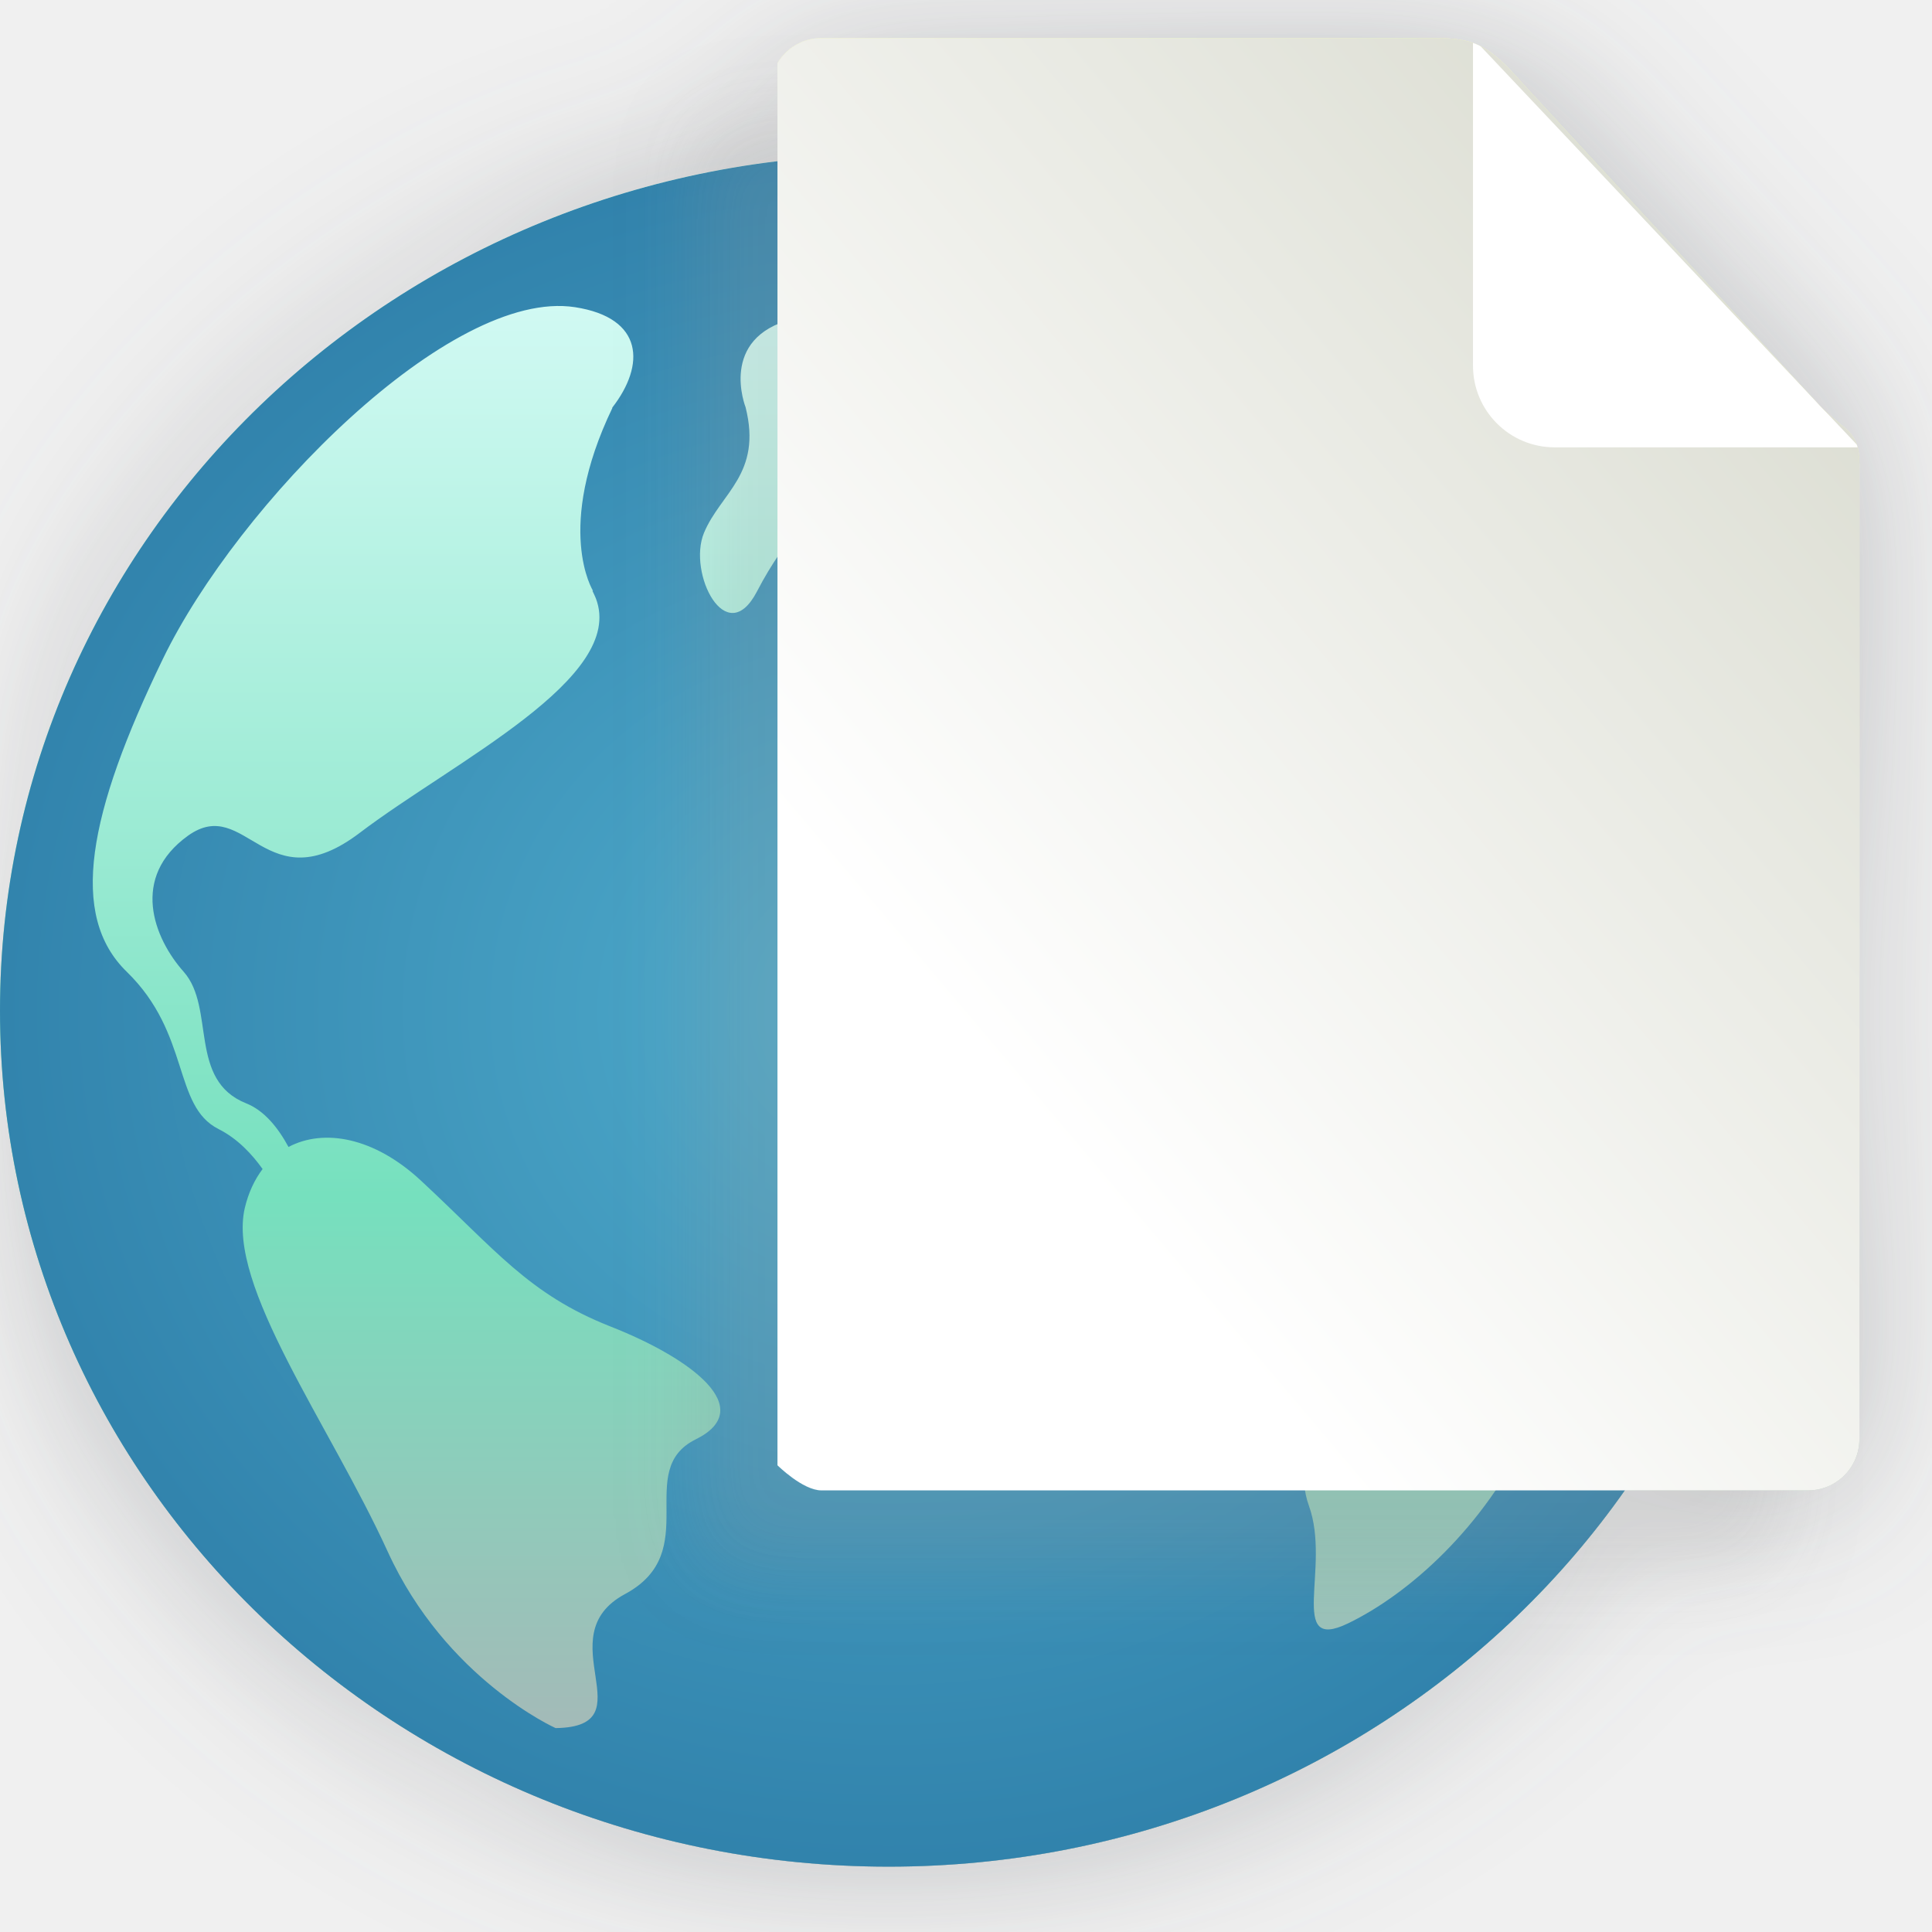
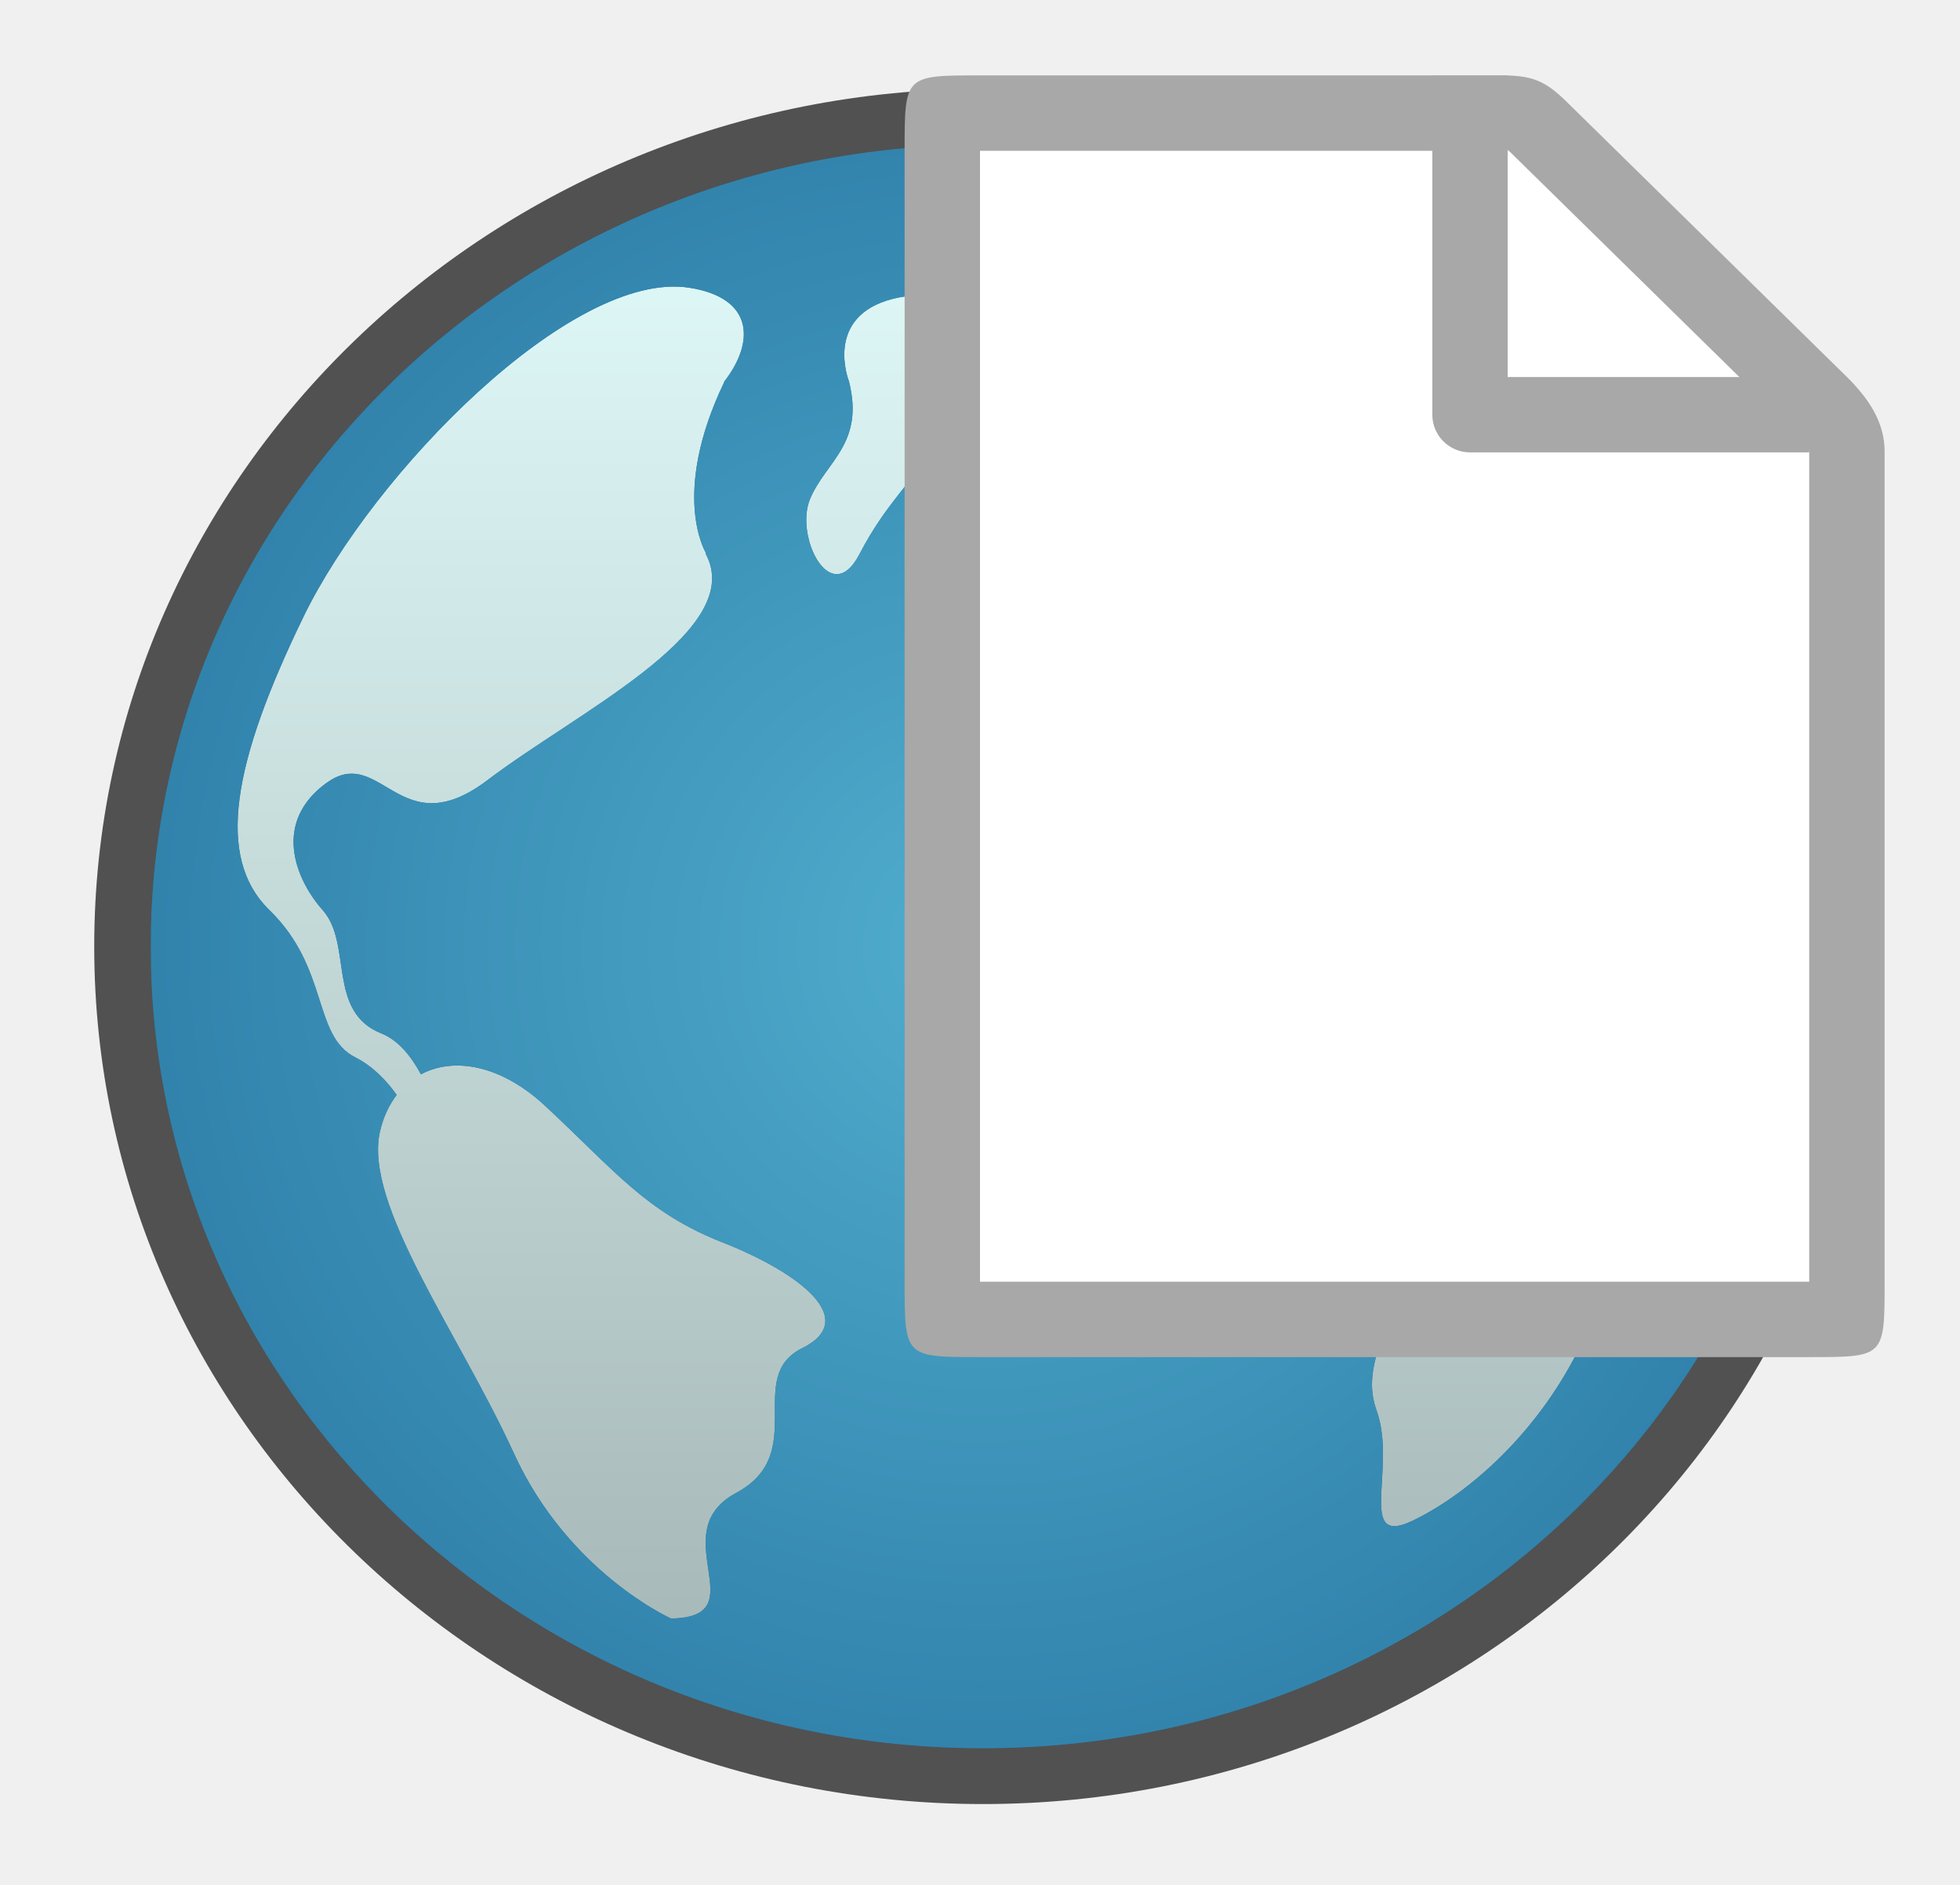
- <svg xmlns="http://www.w3.org/2000/svg" xmlns:xlink="http://www.w3.org/1999/xlink" width="24px" height="24px" viewBox="0 0 24 24" version="1.1">
+ <svg xmlns="http://www.w3.org/2000/svg" xmlns:xlink="http://www.w3.org/1999/xlink" width="26px" height="25px" viewBox="0 0 26 25" version="1.1">
  <defs>
-     <linearGradient x1="50%" y1="-2.742%" x2="50%" y2="98.74%" id="linearGradient-1">
-       <stop stop-color="#F0F7B6" offset="0%" />
-       <stop stop-color="#E4EBB8" offset="38.256%" />
-       <stop stop-color="#95AFB4" offset="99.125%" />
-     </linearGradient>
-     <filter x="-50%" y="-50%" width="200%" height="200%" filterUnits="objectBoundingBox" id="filter-2">
-       <feOffset dx="0" dy="0" in="SourceAlpha" result="shadowOffsetOuter1" />
-       <feGaussianBlur stdDeviation="1" in="shadowOffsetOuter1" result="shadowBlurOuter1" />
-       <feColorMatrix values="0 0 0 0 0.151   0 0 0 0 0.164   0 0 0 0 0.186  0 0 0 0.389 0" in="shadowBlurOuter1" type="matrix" result="shadowMatrixOuter1" />
-       <feMerge>
-         <feMergeNode in="shadowMatrixOuter1" />
-         <feMergeNode in="SourceGraphic" />
-       </feMerge>
-     </filter>
-     <linearGradient x1="50%" y1="-2.742%" x2="50%" y2="94.412%" id="linearGradient-3">
+     <path d="M6.358,22.187 C5.19,21.659 4.134,20.941 3.234,20.073 C1.236,18.149 0,15.49 0,12.554 C0,7.132 4.213,2.657 9.658,2.003 L9.658,0.786 C9.669,0.768 9.68,0.76 9.692,0.76 C9.808,0.76 9.994,1.474 10.204,1.474 L17.845,1.474 C18.267,1.474 18.445,0.55 18.742,0.851 L22.629,5.062 C22.922,5.36 23.098,5.351 23.098,5.767 L23.098,17.878 C23.098,18.229 22.813,16.514 22.462,16.514 L20.917,17.309 C21.661,15.878 22.08,14.264 22.08,12.555 C22.08,6.682 17.136,1.92 11.039,1.92 C10.571,1.92 10.111,1.948 9.658,2.003 L9.658,4.026 C8.968,4.322 9.262,5.059 9.262,5.059 C9.471,5.889 8.951,6.122 8.745,6.62 C8.539,7.118 9.021,8.081 9.401,7.35 C9.488,7.184 9.571,7.045 9.658,6.916 L9.658,18.202 C9.768,18.389 9.972,18.514 10.204,18.514 L16.212,18.514 C16.221,18.576 16.237,18.641 16.26,18.706 C16.537,19.469 15.985,20.532 16.743,20.168 C17.338,19.881 18.04,19.308 18.579,18.514 L20.917,17.309 C19.952,19.166 18.439,20.712 16.583,21.751 L11.553,22.187 L6.358,22.187 L6.358,22.187 Z M4.816,19.274 C4.091,17.689 2.816,15.971 3.041,15.005 C3.085,14.816 3.162,14.654 3.262,14.522 C3.132,14.339 2.954,14.147 2.713,14.024 C2.145,13.738 2.368,12.844 1.576,12.073 C0.851,11.369 1.092,10.106 2.024,8.184 C2.954,6.266 5.591,3.576 7.143,3.816 C7.998,3.949 8.019,4.534 7.604,5.066 L7.608,5.066 C6.885,6.57 7.366,7.337 7.366,7.337 L7.359,7.339 C7.374,7.372 7.389,7.399 7.402,7.433 C7.78,8.425 5.637,9.46 4.47,10.345 C3.834,10.829 3.471,10.643 3.157,10.457 C2.893,10.302 2.664,10.147 2.336,10.381 C1.617,10.897 1.907,11.65 2.282,12.073 C2.678,12.52 2.335,13.418 3.057,13.706 C3.279,13.794 3.45,14.001 3.584,14.249 C4.022,14.015 4.647,14.125 5.229,14.665 C6.16,15.53 6.567,16.076 7.578,16.476 C8.591,16.873 9.418,17.497 8.642,17.881 C7.866,18.266 8.745,19.274 7.764,19.802 C6.781,20.331 8.058,21.451 6.901,21.467 C6.901,21.467 5.539,20.858 4.816,19.274 L4.816,19.274 Z M9.85,3.962 C9.778,3.98 9.714,4.002 9.658,4.026 L9.658,6.916 C9.953,6.477 10.273,6.169 10.779,5.424 C11.352,4.583 10.924,3.919 10.188,3.919 C10.081,3.919 9.967,3.933 9.85,3.962 L9.85,3.962 Z" id="path-1" />
+     <path id="path-3" d="M0,11.554 C0,17.427 4.943,22.187 11.04,22.187 C17.137,22.187 22.08,17.427 22.08,11.554 C22.08,5.681 17.137,0.92 11.04,0.92 C4.943,0.92 0,5.681 0,11.554 L0,11.554 Z" />
+     <linearGradient x1="2318.841%" y1="-132.017%" x2="2318.841%" y2="4545.707%" id="linearGradient-5">
      <stop stop-color="#E4FFFE" offset="0%" />
-       <stop stop-color="#76E0BE" offset="65.595%" />
      <stop stop-color="#A6B8B7" offset="100%" />
    </linearGradient>
-     <radialGradient cx="50%" cy="50%" fx="50%" fy="50%" r="79.87%" id="radialGradient-4">
+     <path id="path-6" d="M0,11.554 C0,17.427 4.943,22.187 11.04,22.187 L11.04,22.187 C17.137,22.187 22.08,17.427 22.08,11.554 L22.08,11.554 C22.08,5.681 17.137,0.92 11.04,0.92 L11.04,0.92 C4.943,0.92 0,5.681 0,11.554" />
+     <linearGradient x1="50%" y1="-2.742%" x2="50%" y2="94.415%" id="linearGradient-8">
+       <stop stop-color="#E4FFFE" offset="0%" />
+       <stop stop-color="#A6B8B7" offset="100%" />
+     </linearGradient>
+     <path d="M0,11.555 C0,17.427 4.943,22.187 11.039,22.187 C17.136,22.187 22.08,17.427 22.08,11.555 C22.08,5.682 17.136,0.92 11.039,0.92 C4.943,0.92 0,5.682 0,11.555 L0,11.555 Z M14.398,3.043 C14.331,3.006 14.268,2.966 14.206,2.931 C13.729,2.64 14.106,1.936 14.625,2.15 C15.627,2.564 17.005,3.411 18.422,4.853 C20.911,7.39 21.121,10.201 21.121,10.201 C21.052,11.198 19.64,11.064 20.019,11.662 C20.398,12.26 19.914,13.223 19.846,14.253 C19.777,15.283 19.535,15.648 18.984,16.81 C18.433,17.972 17.502,18.802 16.743,19.168 C15.985,19.532 16.537,18.469 16.26,17.706 C15.985,16.942 16.779,16.444 16.158,15.648 C15.538,14.85 16.779,14.285 15.941,14.307 C15.104,14.326 13.364,15.082 12.173,14.113 C10.982,13.145 12.055,11.662 13.296,10.566 C14.538,9.471 15.158,9.804 15.71,10.069 C16.26,10.333 17.192,10.201 17.916,9.669 C18.64,9.139 17.916,8.507 17.396,8.934 C17.117,9.162 16.85,9.051 16.635,8.941 C16.451,8.846 16.306,8.75 16.227,8.873 C16.054,9.139 15.501,8.873 14.881,8.574 C14.262,8.275 13.952,8.973 13.779,9.439 C13.606,9.902 12.606,10.101 12.4,9.37 C12.193,8.64 13.573,8.74 13.149,8.243 C12.725,7.745 13.503,7.28 14.054,7.014 C14.606,6.748 15.089,6.649 15.11,6.037 C15.13,5.427 14.191,5.387 14.433,5.885 C14.674,6.382 14.227,6.615 13.606,6.449 C12.985,6.284 13.537,5.454 13.364,4.855 C13.193,4.257 13.71,4.024 14.259,4.116 C14.323,4.127 14.395,4.132 14.47,4.132 C15.031,4.132 15.737,3.822 14.398,3.043 Z M4.816,18.274 C4.091,16.689 2.816,14.971 3.041,14.005 C3.085,13.816 3.162,13.654 3.262,13.522 C3.132,13.339 2.954,13.147 2.713,13.024 C2.145,12.738 2.368,11.844 1.576,11.073 C0.851,10.369 1.092,9.106 2.024,7.184 C2.954,5.266 5.591,2.576 7.143,2.816 C7.998,2.949 8.019,3.534 7.604,4.066 L7.608,4.066 C6.885,5.57 7.366,6.337 7.366,6.337 L7.359,6.339 C7.374,6.372 7.389,6.399 7.402,6.433 C7.78,7.425 5.637,8.46 4.47,9.345 C3.834,9.829 3.471,9.643 3.157,9.457 C2.893,9.302 2.664,9.147 2.336,9.381 C1.617,9.897 1.907,10.65 2.282,11.073 C2.678,11.52 2.335,12.418 3.057,12.706 C3.279,12.794 3.45,13.001 3.584,13.249 C4.022,13.015 4.647,13.125 5.229,13.665 C6.16,14.53 6.567,15.076 7.578,15.476 C8.591,15.873 9.418,16.497 8.642,16.881 C7.866,17.266 8.745,18.274 7.764,18.802 C6.781,19.331 8.058,20.451 6.901,20.467 C6.901,20.467 5.539,19.858 4.816,18.274 Z M8.745,5.62 C8.951,5.122 9.471,4.889 9.262,4.059 C9.262,4.059 8.918,3.195 9.85,2.962 C10.779,2.73 11.435,3.46 10.779,4.424 C10.125,5.387 9.781,5.62 9.401,6.35 C9.303,6.539 9.198,6.615 9.1,6.615 C8.818,6.615 8.592,5.989 8.745,5.62 L8.745,5.62 Z" id="path-9" />
+     <radialGradient cx="2318.841%" cy="2407.372%" fx="2318.841%" fy="2407.372%" r="3704.112%" id="radialGradient-11">
      <stop stop-color="#50ADCD" offset="0%" />
      <stop stop-color="#1F6A99" offset="100%" />
-       <stop stop-color="#53A0FE" offset="100%" />
-       <stop stop-color="#4ACBFF" offset="100%" />
    </radialGradient>
-     <path d="M11.039,1.92 C4.942,1.92 0,6.682 0,12.555 C0,18.427 4.942,23.188 11.039,23.188 C17.136,23.188 22.08,18.427 22.08,12.555 C22.08,6.682 17.136,1.92 11.039,1.92 L11.039,1.92 Z M8.641,17.881 C7.866,18.266 8.745,19.274 7.764,19.802 C6.781,20.33 8.058,21.451 6.902,21.467 C6.902,21.467 5.539,20.858 4.816,19.274 C4.091,17.689 2.816,15.971 3.041,15.006 C3.086,14.816 3.162,14.655 3.262,14.522 C3.132,14.34 2.954,14.146 2.714,14.025 C2.145,13.738 2.368,12.845 1.576,12.073 C0.851,11.37 1.093,10.106 2.024,8.184 C2.954,6.265 5.591,3.576 7.143,3.816 C7.998,3.948 8.019,4.534 7.604,5.066 L7.608,5.066 C6.885,6.57 7.366,7.338 7.366,7.338 L7.359,7.339 C7.374,7.372 7.389,7.399 7.402,7.433 C7.781,8.424 5.638,9.459 4.47,10.345 C3.303,11.232 3.058,9.866 2.336,10.381 C1.617,10.897 1.907,11.651 2.283,12.073 C2.678,12.521 2.335,13.418 3.058,13.706 C3.279,13.794 3.45,14.001 3.584,14.248 C4.022,14.016 4.647,14.125 5.229,14.666 C6.16,15.53 6.567,16.076 7.578,16.476 C8.591,16.873 9.418,17.498 8.641,17.881 L8.641,17.881 Z M10.779,5.424 C10.125,6.387 9.781,6.62 9.402,7.35 C9.02,8.081 8.539,7.117 8.745,6.62 C8.952,6.122 9.47,5.889 9.262,5.059 C9.262,5.059 8.918,4.196 9.849,3.963 C10.779,3.73 11.435,4.461 10.779,5.424 L10.779,5.424 Z M20.019,12.662 C20.398,13.26 19.915,14.223 19.846,15.253 C19.777,16.282 19.535,16.648 18.983,17.809 C18.433,18.971 17.502,19.802 16.744,20.167 C15.985,20.533 16.537,19.469 16.26,18.706 C15.985,17.942 16.779,17.444 16.158,16.648 C15.537,15.851 16.779,15.285 15.941,15.307 C15.104,15.326 13.364,16.082 12.173,15.113 C10.981,14.145 12.056,12.662 13.296,11.566 C14.537,10.471 15.158,10.804 15.71,11.069 C16.26,11.334 17.192,11.201 17.916,10.669 C18.639,10.14 17.916,9.508 17.396,9.934 C16.876,10.358 16.398,9.608 16.227,9.873 C16.054,10.14 15.502,9.873 14.881,9.574 C14.262,9.275 13.952,9.973 13.779,10.439 C13.606,10.902 12.606,11.101 12.4,10.371 C12.193,9.64 13.573,9.74 13.149,9.243 C12.725,8.745 13.504,8.279 14.054,8.014 C14.606,7.748 15.089,7.649 15.11,7.037 C15.13,6.426 14.191,6.387 14.433,6.885 C14.675,7.382 14.227,7.615 13.606,7.449 C12.985,7.284 13.537,6.453 13.364,5.855 C13.193,5.257 13.71,5.024 14.258,5.116 C14.805,5.207 15.916,4.926 14.398,4.043 C14.331,4.006 14.268,3.966 14.206,3.931 C13.729,3.641 14.106,2.935 14.625,3.15 C15.626,3.564 17.006,4.41 18.422,5.853 C20.911,8.39 21.121,11.201 21.121,11.201 C21.052,12.198 19.639,12.064 20.019,12.662 L20.019,12.662 Z" id="path-5" />
-     <linearGradient x1="245.505%" y1="-175.041%" x2="24.956%" y2="75.591%" id="linearGradient-7">
-       <stop stop-color="#7D835B" offset="0%" />
-       <stop stop-color="#FFFFFF" offset="100%" />
-     </linearGradient>
-     <filter x="-50%" y="-50%" width="200%" height="200%" filterUnits="objectBoundingBox" id="filter-8">
-       <feOffset dx="-1" dy="1" in="SourceAlpha" result="shadowOffsetOuter1" />
-       <feGaussianBlur stdDeviation="0.5" in="shadowOffsetOuter1" result="shadowBlurOuter1" />
-       <feColorMatrix values="0 0 0 0 0.314   0 0 0 0 0.314   0 0 0 0 0.314  0 0 0 0.21 0" in="shadowBlurOuter1" type="matrix" result="shadowMatrixOuter1" />
-       <feMerge>
-         <feMergeNode in="shadowMatrixOuter1" />
-         <feMergeNode in="SourceGraphic" />
-       </feMerge>
-     </filter>
-     <path id="path-9" d="M10.204,18.514 L22.462,18.514 C22.813,18.514 23.098,18.229 23.098,17.878 L23.098,5.767 C23.098,5.351 22.922,5.36 22.628,5.062 L18.742,0.851 C18.444,0.55 18.267,0.474 17.845,0.474 L10.204,0.474 C9.972,0.474 9.768,0.599 9.658,0.786 L9.658,18.202 C9.658,18.202 9.972,18.514 10.204,18.514 Z" />
+     <path d="M0,11.555 C0,17.427 4.943,22.187 11.039,22.187 C17.136,22.187 22.08,17.427 22.08,11.555 C22.08,5.682 17.136,0.92 11.039,0.92 C4.943,0.92 0,5.682 0,11.555 L0,11.555 Z M14.398,3.043 C14.331,3.006 14.268,2.966 14.206,2.931 C13.729,2.64 14.106,1.936 14.625,2.15 C15.627,2.564 17.005,3.411 18.422,4.853 C20.911,7.39 21.121,10.201 21.121,10.201 C21.052,11.198 19.64,11.064 20.019,11.662 C20.398,12.26 19.914,13.223 19.846,14.253 C19.777,15.283 19.535,15.648 18.984,16.81 C18.433,17.972 17.502,18.802 16.743,19.168 C15.985,19.532 16.537,18.469 16.26,17.706 C15.985,16.942 16.779,16.444 16.158,15.648 C15.538,14.85 16.779,14.285 15.941,14.307 C15.104,14.326 13.364,15.082 12.173,14.113 C10.982,13.145 12.055,11.662 13.296,10.566 C14.538,9.471 15.158,9.804 15.71,10.069 C16.26,10.333 17.192,10.201 17.916,9.669 C18.64,9.139 17.916,8.507 17.396,8.934 C17.117,9.162 16.85,9.051 16.635,8.941 C16.451,8.846 16.306,8.75 16.227,8.873 C16.054,9.139 15.501,8.873 14.881,8.574 C14.262,8.275 13.952,8.973 13.779,9.439 C13.606,9.902 12.606,10.101 12.4,9.37 C12.193,8.64 13.573,8.74 13.149,8.243 C12.725,7.745 13.503,7.28 14.054,7.014 C14.606,6.748 15.089,6.649 15.11,6.037 C15.13,5.427 14.191,5.387 14.433,5.885 C14.674,6.382 14.227,6.615 13.606,6.449 C12.985,6.284 13.537,5.454 13.364,4.855 C13.193,4.257 13.71,4.024 14.259,4.116 C14.323,4.127 14.395,4.132 14.47,4.132 C15.031,4.132 15.737,3.822 14.398,3.043 L14.398,3.043 Z M4.816,18.274 C4.091,16.689 2.816,14.971 3.041,14.005 C3.085,13.816 3.162,13.654 3.262,13.522 C3.132,13.339 2.954,13.147 2.713,13.024 C2.145,12.738 2.368,11.844 1.576,11.073 C0.851,10.369 1.092,9.106 2.024,7.184 C2.954,5.266 5.591,2.576 7.143,2.816 C7.998,2.949 8.019,3.534 7.604,4.066 L7.608,4.066 C6.885,5.57 7.366,6.337 7.366,6.337 L7.359,6.339 C7.374,6.372 7.389,6.399 7.402,6.433 C7.78,7.425 5.637,8.46 4.47,9.345 C3.834,9.829 3.471,9.643 3.157,9.457 C2.893,9.302 2.664,9.147 2.336,9.381 C1.617,9.897 1.907,10.65 2.282,11.073 C2.678,11.52 2.335,12.418 3.057,12.706 C3.279,12.794 3.45,13.001 3.584,13.249 C4.022,13.015 4.647,13.125 5.229,13.665 C6.16,14.53 6.567,15.076 7.578,15.476 C8.591,15.873 9.418,16.497 8.642,16.881 C7.866,17.266 8.745,18.274 7.764,18.802 C6.781,19.331 8.058,20.451 6.901,20.467 C6.901,20.467 5.539,19.858 4.816,18.274 L4.816,18.274 Z M8.745,5.62 C8.951,5.122 9.471,4.889 9.262,4.059 C9.262,4.059 8.918,3.195 9.85,2.962 C10.779,2.73 11.435,3.46 10.779,4.424 C10.125,5.387 9.781,5.62 9.401,6.35 C9.303,6.539 9.198,6.615 9.1,6.615 C8.818,6.615 8.592,5.989 8.745,5.62 L8.745,5.62 Z" id="path-12" />
+     <radialGradient cx="48%" cy="50.234%" fx="48%" fy="50.234%" r="76.675%" id="radialGradient-14">
+       <stop stop-color="#50ADCD" offset="0%" />
+       <stop stop-color="#1F6A99" offset="100%" />
+     </radialGradient>
+     <path id="path-15" d="M1,0 C0,0 0,0 0,1 L0,1 L0,16 C0,17 0,17 1,17 L1,17 L12,17 C13,17 13,17 13,16 L13,16 L13,4.988 C13,4.596 12.784,4.281 12.5,4 L12.5,4 L8.787,0.355 C8.499,0.071 8.327,0 7.919,0 L7.919,0 L1,0 Z" />
  </defs>
  <g id="Pages" stroke="none" stroke-width="1" fill="none" fill-rule="evenodd">
-     <g id="icon-koe24">
-       <g id="Imported-Layers-Copy-2">
-         <path d="M22.08,12.554 C22.08,18.427 17.137,23.188 11.04,23.188 C7.991,23.188 5.231,21.998 3.233,20.073 C1.236,18.149 0,15.49 0,12.554 C0,6.681 4.943,1.92 11.04,1.92 C17.136,1.92 22.08,6.682 22.08,12.554 Z M8.641,17.881 C7.866,18.266 8.745,19.274 7.764,19.802 C6.781,20.33 8.058,21.451 6.902,21.467 C6.902,21.467 5.539,20.858 4.816,19.274 C4.091,17.689 2.816,15.971 3.041,15.006 C3.086,14.816 3.162,14.655 3.262,14.522 C3.132,14.34 2.954,14.146 2.714,14.025 C2.145,13.738 2.368,12.845 1.576,12.073 C0.851,11.37 1.093,10.106 2.024,8.184 C2.954,6.265 5.591,3.576 7.143,3.816 C7.998,3.948 8.019,4.534 7.604,5.066 L7.608,5.066 C6.885,6.57 7.366,7.338 7.366,7.338 L7.359,7.339 C7.374,7.372 7.389,7.399 7.402,7.433 C7.781,8.424 5.638,9.459 4.47,10.345 C3.303,11.232 3.058,9.866 2.336,10.381 C1.617,10.897 1.907,11.651 2.283,12.073 C2.678,12.521 2.335,13.418 3.058,13.706 C3.279,13.794 3.45,14.001 3.584,14.248 C4.022,14.016 4.647,14.125 5.229,14.666 C6.16,15.53 6.567,16.076 7.578,16.476 C8.591,16.873 9.418,17.498 8.641,17.881 L8.641,17.881 Z M10.779,5.424 C10.125,6.387 9.781,6.62 9.402,7.35 C9.02,8.081 8.539,7.117 8.745,6.62 C8.952,6.122 9.47,5.889 9.262,5.059 C9.262,5.059 8.918,4.196 9.849,3.963 C10.779,3.73 11.435,4.461 10.779,5.424 L10.779,5.424 Z M18.58,18.514 C18.04,19.308 17.338,19.881 16.744,20.167 C15.985,20.533 16.537,19.469 16.26,18.706 C16.236,18.64 16.221,18.576 16.211,18.514 L10.204,18.514 C9.972,18.514 9.768,18.388 9.658,18.202 L9.658,0.786 C9.768,0.599 9.972,0.474 10.204,0.474 L17.845,0.474 C18.267,0.474 18.444,0.55 18.742,0.851 L22.628,5.062 C22.922,5.36 23.098,5.351 23.098,5.767 L23.098,17.878 C23.098,18.229 22.813,18.514 22.462,18.514 L18.58,18.514 Z" id="Oval-20-Copy" fill="url(#linearGradient-1)" filter="url(#filter-2)" />
-         <ellipse id="Oval-20" fill="url(#linearGradient-3)" cx="11.04" cy="12.554" rx="11.04" ry="10.634" />
-         <mask id="mask-6" fill="white">
-           <use xlink:href="#path-5" />
-         </mask>
-         <use id="Clip-2" fill="url(#radialGradient-4)" xlink:href="#path-5" />
-         <mask id="mask-10" fill="white">
-           <use xlink:href="#path-9" />
-         </mask>
-         <use id="Clip-2" fill="url(#linearGradient-7)" filter="url(#filter-8)" xlink:href="#path-9" />
-         <path d="M18.298,0.474 L18.298,4.542 C18.298,5.104 18.753,5.557 19.312,5.557 L23.098,5.557" id="Imported-Layers" fill="#FFFFFF" mask="url(#mask-10)" />
+     <g id="icon-koe24-copy-2">
+       <g id="Page-1" transform="translate(1, 0)">
+         <g id="Group-3" transform="translate(1, 0)">
+           <mask id="mask-2" fill="white">
+             <use xlink:href="#path-1" />
+           </mask>
+           <g id="Clip-2" />
+         </g>
+         <g id="Group-9" transform="translate(1, 1)">
+           <mask id="mask-4" fill="white">
+             <use xlink:href="#path-3" />
+           </mask>
+           <g id="Clip-8" />
+           <path d="M0,0.92 L22.08,0.92 L22.08,22.188 L0,22.188 L0,0.92 Z" id="Fill-7" fill="url(#linearGradient-5)" mask="url(#mask-4)" />
+         </g>
+         <g id="Group-12" transform="translate(1, 1)">
+           <mask id="mask-7" fill="white">
+             <use xlink:href="#path-6" />
+           </mask>
+           <g id="Clip-11" />
+           <path d="M0,11.554 C0,17.427 4.943,22.187 11.04,22.187 L11.04,22.187 C17.137,22.187 22.08,17.427 22.08,11.554 L22.08,11.554 C22.08,5.681 17.137,0.92 11.04,0.92 L11.04,0.92 C4.943,0.92 0,5.681 0,11.554" id="Fill-10" fill="url(#linearGradient-8)" mask="url(#mask-7)" />
+         </g>
+         <path d="M12.04,2.42 C6.228,2.42 1.5,6.966 1.5,12.554 C1.5,18.142 6.228,22.688 12.04,22.688 C17.852,22.688 22.58,18.142 22.58,12.554 C22.58,6.966 17.852,2.42 12.04,2.42 M12.04,23.928 C5.539,23.928 0.25,18.826 0.25,12.554 C0.25,6.282 5.539,1.179 12.04,1.179 C18.541,1.179 23.83,6.282 23.83,12.554 C23.83,18.826 18.541,23.928 12.04,23.928" id="Fill-13" fill="#515151" />
+         <g id="Group-21" transform="translate(1, 1)">
+           <g id="Group-17">
+             <mask id="mask-10" fill="white">
+               <use xlink:href="#path-9" />
+             </mask>
+             <g id="Clip-16" />
+             <path d="M0,0.92 L22.08,0.92 L22.08,22.188 L0,22.188 L0,0.92 Z" id="Fill-15" fill="url(#radialGradient-11)" mask="url(#mask-10)" />
+           </g>
+           <g id="Group-20">
+             <mask id="mask-13" fill="white">
+               <use xlink:href="#path-12" />
+             </mask>
+             <g id="Clip-19" />
+             <path d="M0,23 L23,23 L23,0 L0,0 L0,23 Z" id="Fill-18" fill="url(#radialGradient-14)" mask="url(#mask-13)" />
+           </g>
+         </g>
+         <path d="M23.588,17.618 L11.547,17.618 L11.547,1.303 L19.381,1.303 L23.588,5.614 L23.588,17.618 Z" id="Fill-22" fill="#FFFFFF" />
+         <g id="Group-26" transform="translate(11, 1)">
+           <mask id="mask-16" fill="white">
+             <use xlink:href="#path-15" />
+           </mask>
+           <g id="Clip-25" />
+           <path d="M1,16 L12,16 L12,4.988 C12,4.96 11.958,4.87 11.797,4.711 L8.086,1.069 C8.049,1.032 8.02,1.002 7.989,0.981 C8.012,0.999 7.97,1 7.919,1 L1,1 L1,16 Z M12,18 L1,18 C-0.551,18 -1,17.551 -1,16 L-1,1 C-1,-0.551 -0.551,-1 1,-1 L7.919,-1 C8.588,-1 9.014,-0.826 9.489,-0.356 L13.201,3.286 C13.4,3.483 14,4.076 14,4.988 L14,16 C14,17.551 13.551,18 12,18 L12,18 Z" id="Fill-24" fill="#A8A8A8" mask="url(#mask-16)" />
+         </g>
+         <path d="M23,6 L18.5,6 C18.224,6 18,5.776 18,5.5 L18,1 L19,1 L19,5 L23,5 L23,6 Z" id="Fill-27" fill="#A8A8A8" />
      </g>
    </g>
  </g>
</svg>
